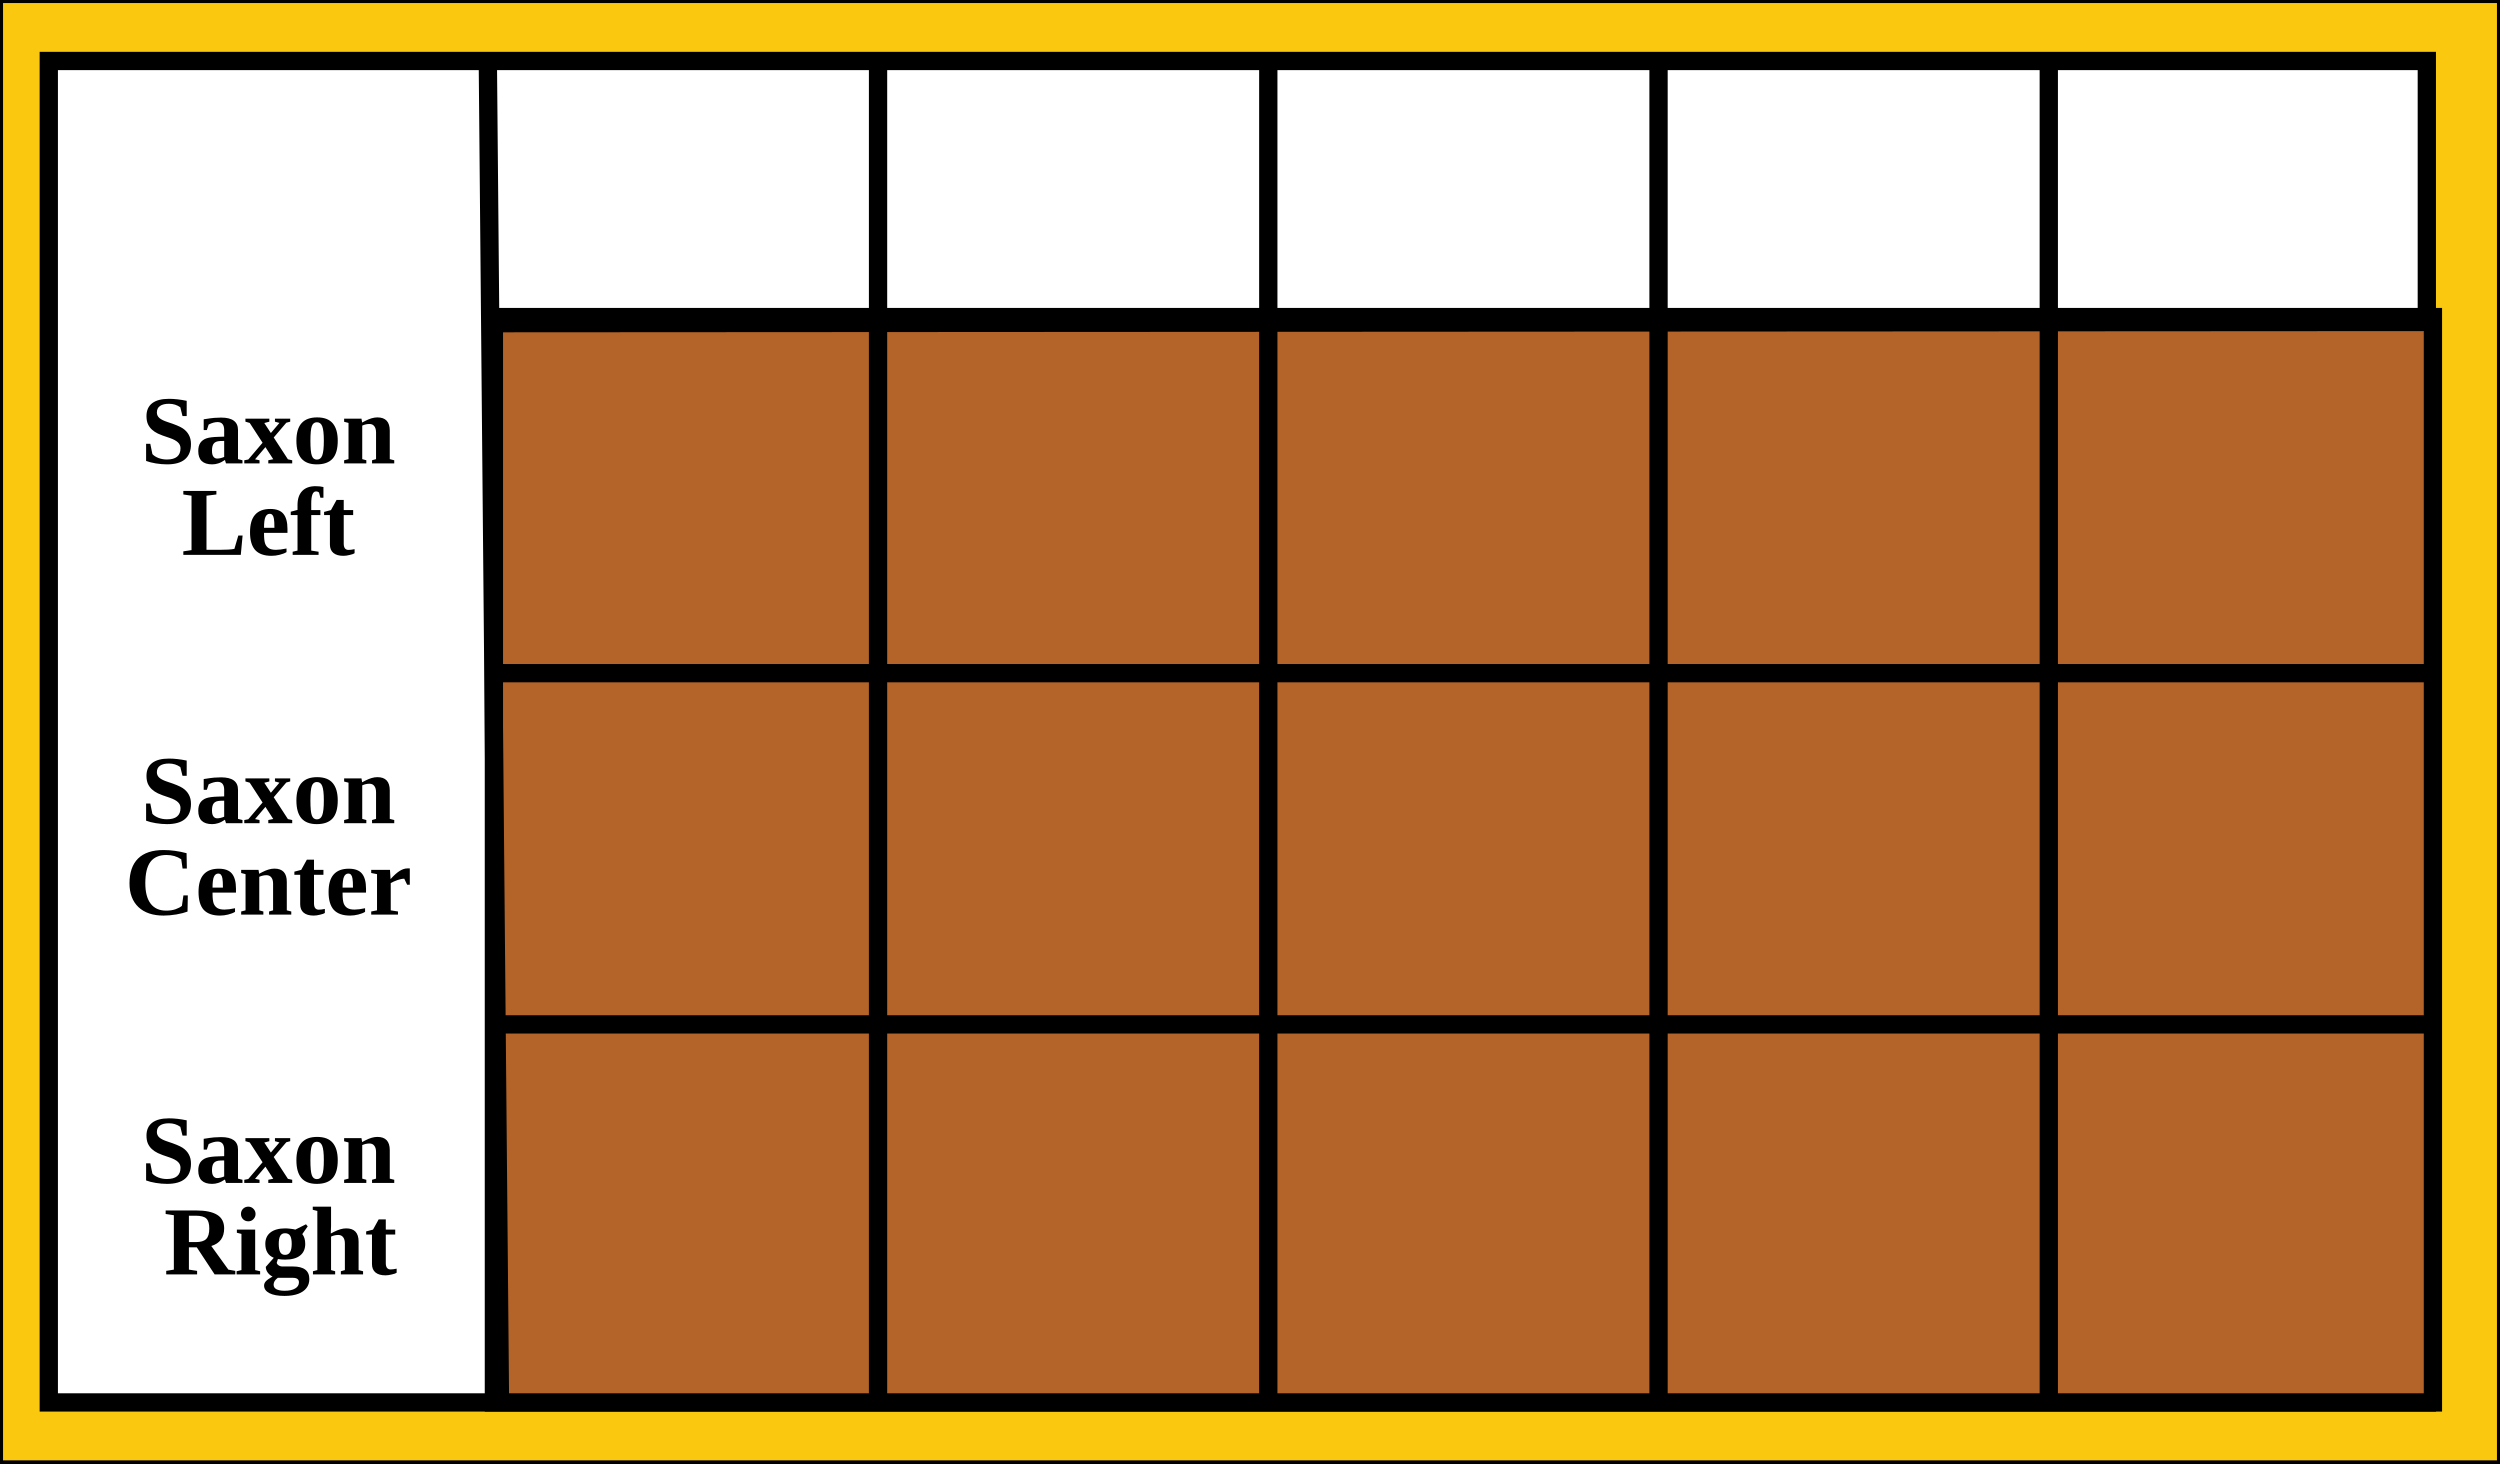
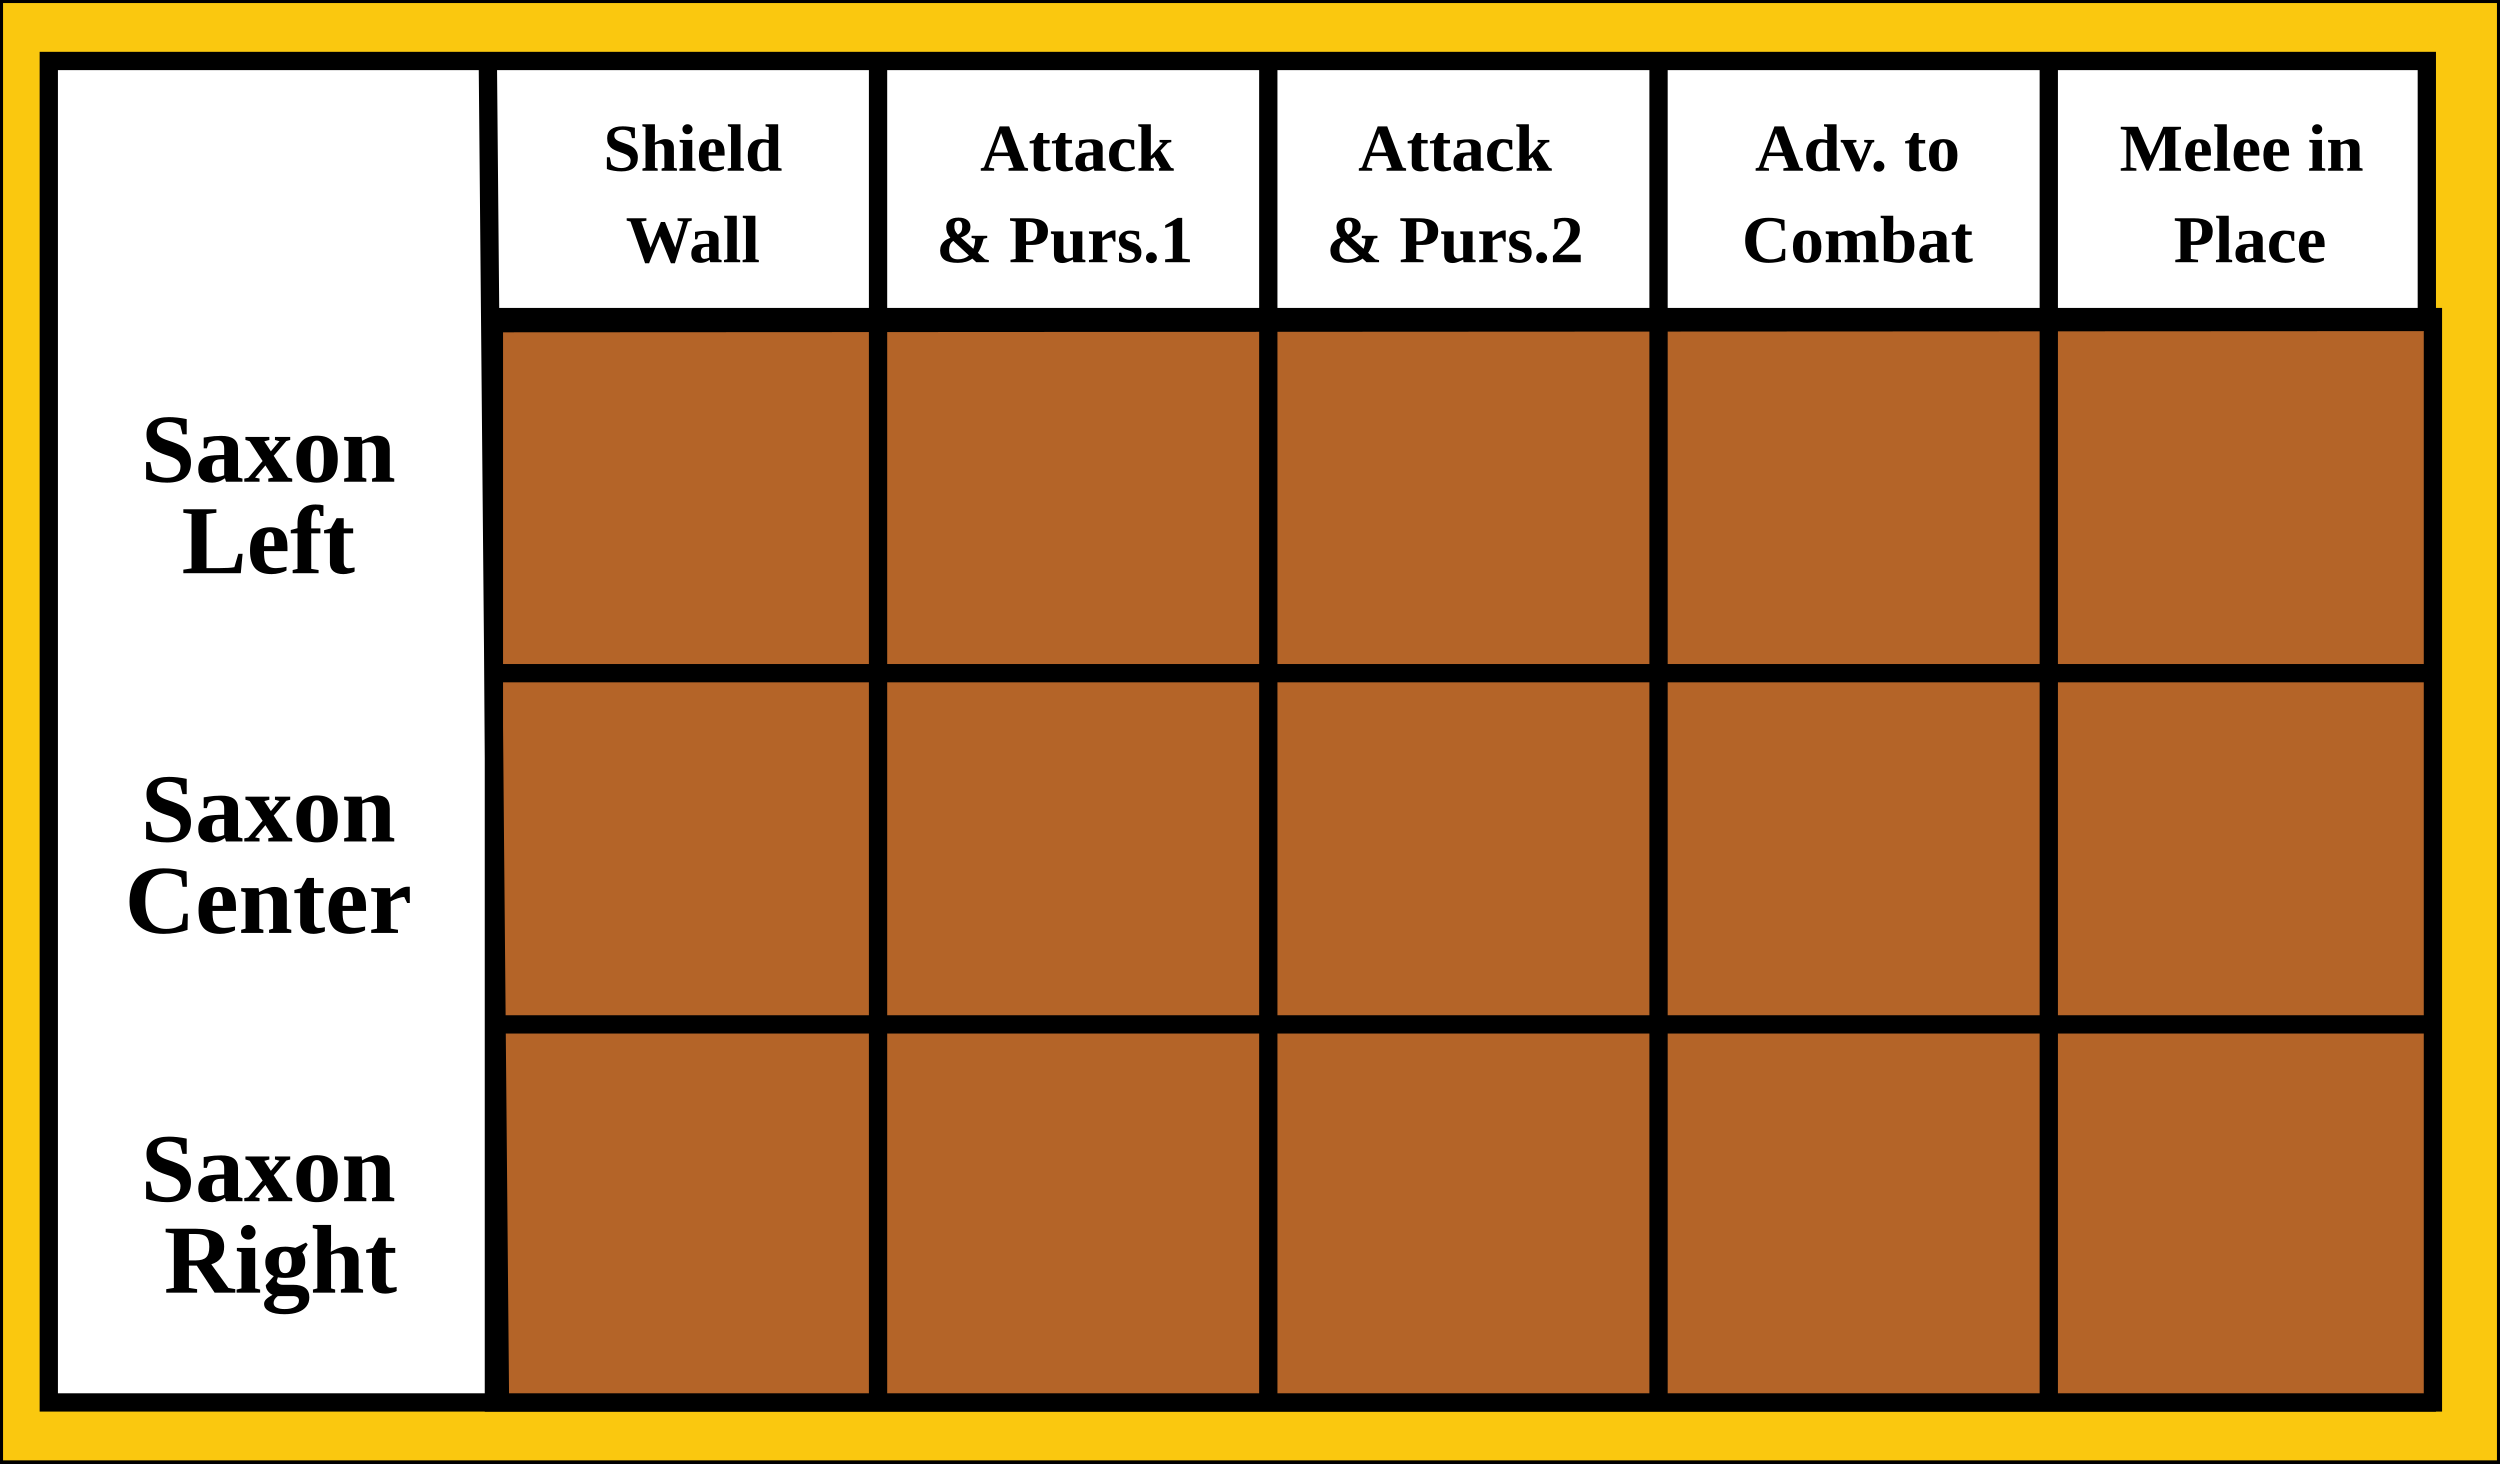
<svg xmlns="http://www.w3.org/2000/svg" width="410" height="240">
  <g id="background">
    <rect id="main_background" width="100%" height="100%" fill="rgb(250,200,15)" stroke="black" stroke-width="1" />
    <rect id="white_background" x="8" y="10" width="390" height="220" fill="white" stroke="black" stroke-width="3" />
    <rect id="brown_background" x="81" y="52" width="318" height="178" fill="rgb(180,100,40)" stroke="black" stroke-width="3" />
  </g>
  <g id="grid">
    <line id="vertical_line1" x1="80" y1="4%" x2="20%" y2="96%" stroke="black" stroke-width="3" />
    <line id="vertical_line2" x1="144" y1="4%" x2="144" y2="96%" stroke="black" stroke-width="3" />
    <line id="vertical_line3" x1="208" y1="4%" x2="208" y2="96%" stroke="black" stroke-width="3" />
    <line id="vertical_line4" x1="272" y1="4%" x2="272" y2="96%" stroke="black" stroke-width="3" />
    <line id="vertical_line5" x1="336" y1="4%" x2="336" y2="96%" stroke="black" stroke-width="3" />
    <line id="horizontal_line1" x1="80" y1="53" x2="398" y2="22%" stroke="black" stroke-width="3" />
    <line id="horizontal_line2" x1="20%" y1="46%" x2="398" y2="46%" stroke="black" stroke-width="3" />
    <line id="horizontal_line3" x1="20%" y1="70%" x2="398" y2="70%" stroke="black" stroke-width="3" />
  </g>
  <g id="wings">
    <text font-size="16" font-weight="bold" text-anchor="middle" alignment-baseline="middle">
-       <tspan x="46" y="76">Saxon</tspan>
+       <tspan x="46" y="79">Saxon</tspan>
      <tspan x="46" dy="15">Left</tspan>
      <tspan x="46" dy="44">Saxon</tspan>
      <tspan x="46" dy="15">Center</tspan>
      <tspan x="46" dy="44">Saxon</tspan>
      <tspan x="46" dy="15">Right</tspan>
    </text>
  </g>
+   <g id="tactics">
+     <text font-size="11" font-weight="bold" text-anchor="middle" alignment-baseline="middle">
+       <tspan x="115" y="28">Shield</tspan>
+       <tspan x="115" dy="15">Wall</tspan>
+       <tspan x="178" y="28">Attack</tspan>
+       <tspan x="176" dy="15">&amp; Purs.1</tspan>
+       <tspan x="240" y="28">Attack</tspan>
+       <tspan x="240" dy="15">&amp; Purs.2</tspan>
+       <tspan x="306" y="28">Adv. to</tspan>
+       <tspan x="306" dy="15">Combat</tspan>
+       <tspan x="369" y="28">Melee in</tspan>
+       <tspan x="369" dy="15">Place</tspan>
+     </text>
+   </g>
</svg>
